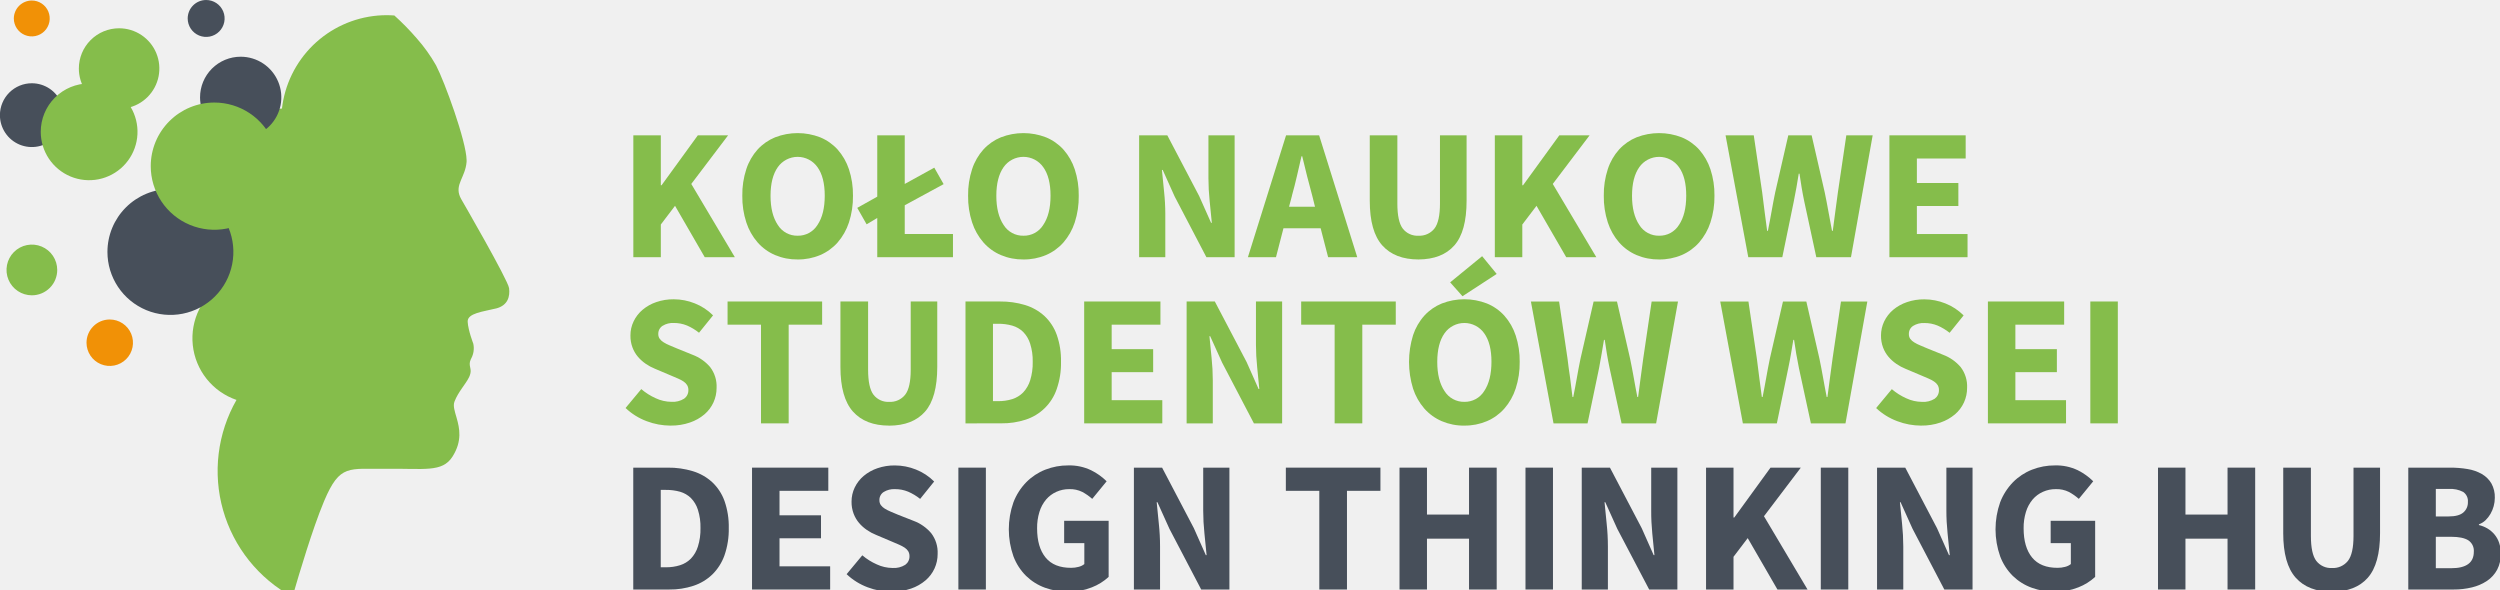
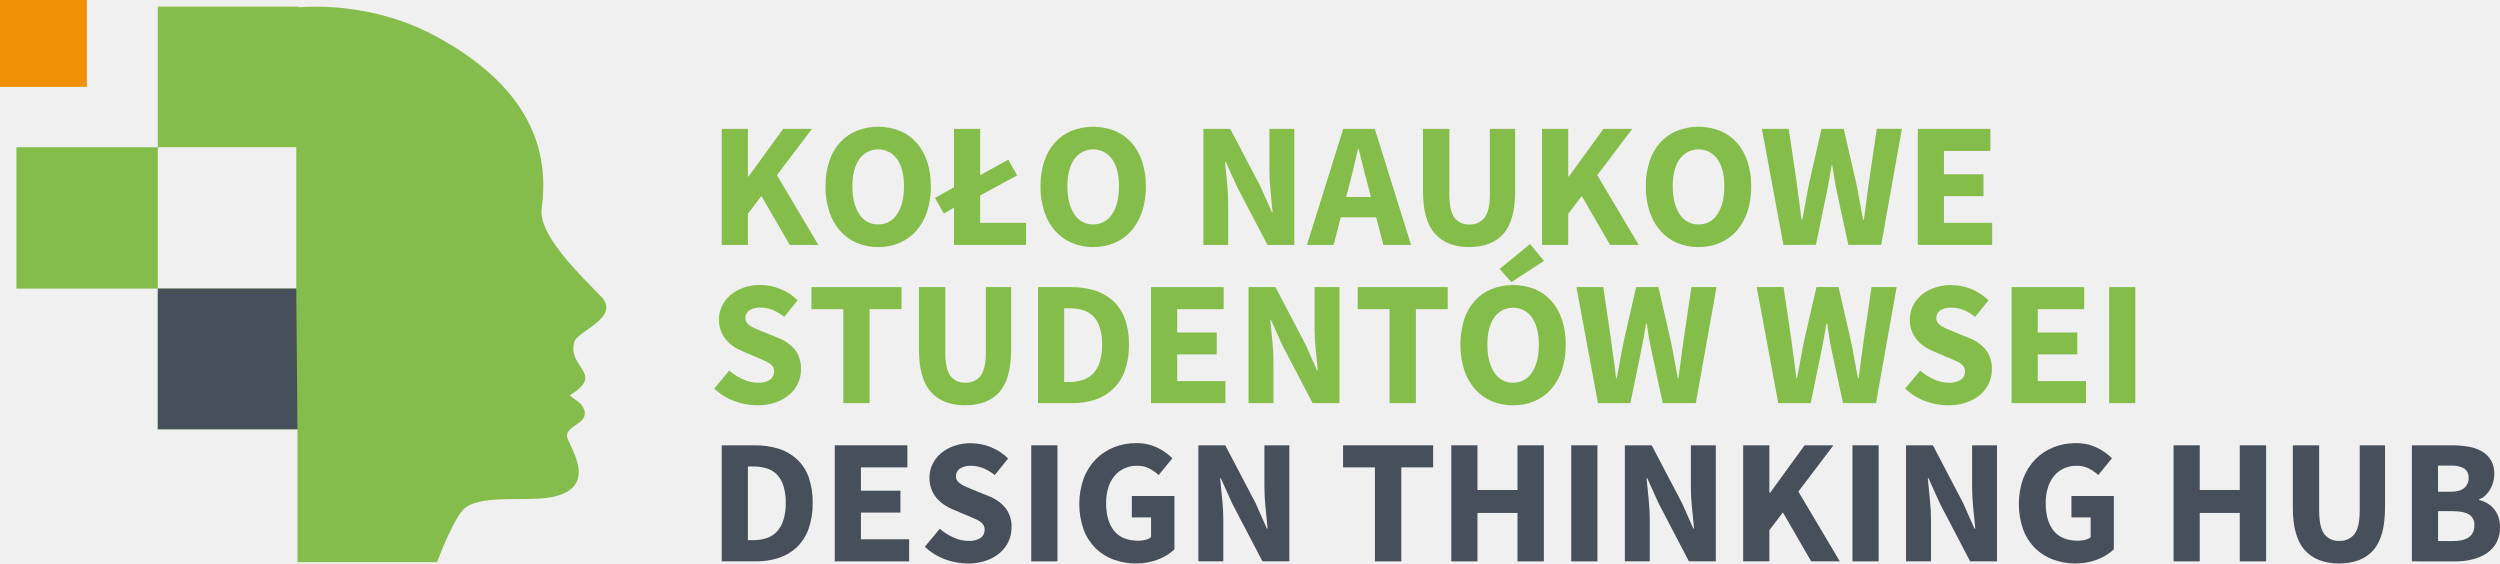
- <svg xmlns="http://www.w3.org/2000/svg" width="975" height="230" viewBox="0 0 975 230" fill="none">
-   <g clip-path="url(#clip0_82_83)">
-     <path d="M311.08 101.19C308.067 101.229 305.078 100.647 302.3 99.48C299.688 98.37 297.357 96.689 295.48 94.56C293.501 92.282 292.002 89.63 291.07 86.76C289.974 83.394 289.444 79.87 289.5 76.33C289.442 72.804 289.973 69.292 291.07 65.94C291.993 63.112 293.495 60.506 295.48 58.29C297.376 56.227 299.705 54.608 302.3 53.55C307.949 51.363 314.211 51.363 319.86 53.55C322.461 54.615 324.791 56.248 326.68 58.33C328.656 60.568 330.157 63.184 331.09 66.02C332.179 69.346 332.71 72.83 332.66 76.33C332.711 79.869 332.18 83.393 331.09 86.76C330.15 89.626 328.651 92.277 326.68 94.56C324.8 96.686 322.47 98.367 319.86 99.48C317.081 100.645 314.093 101.227 311.08 101.19ZM311.08 91.93C312.621 91.963 314.144 91.594 315.5 90.859C316.855 90.124 317.996 89.049 318.81 87.74C320.703 84.947 321.65 81.143 321.65 76.33C321.65 71.517 320.703 67.8 318.81 65.18C317.936 63.942 316.778 62.932 315.433 62.235C314.088 61.537 312.595 61.173 311.08 61.173C309.565 61.173 308.072 61.537 306.727 62.235C305.381 62.932 304.223 63.942 303.35 65.18C301.463 67.847 300.517 71.563 300.51 76.33C300.503 81.097 301.45 84.9 303.35 87.74C304.163 89.05 305.304 90.126 306.659 90.86C308.015 91.595 309.538 91.964 311.08 91.93Z" fill="#85BD4B" />
-     <path d="M337.98 87.48L334.33 81.07L342.13 76.69V52.78H352.85V71.74L364.37 65.39L368.01 71.81L352.85 80.05V91.27H371.66V100.31H342.13V85L337.98 87.48Z" fill="#85BD4B" />
-     <path d="M399.14 101.19C396.124 101.229 393.132 100.647 390.35 99.48C387.741 98.369 385.414 96.688 383.54 94.56C381.561 92.282 380.062 89.63 379.13 86.76C378.035 83.394 377.504 79.87 377.56 76.33C377.502 72.804 378.033 69.292 379.13 65.94C380.053 63.112 381.555 60.506 383.54 58.29C385.433 56.228 387.758 54.609 390.35 53.55C396.003 51.364 402.267 51.364 407.92 53.55C410.521 54.615 412.851 56.248 414.74 58.33C416.716 60.568 418.217 63.184 419.15 66.02C420.236 69.347 420.763 72.831 420.71 76.33C420.764 79.869 420.237 83.392 419.15 86.76C418.21 89.626 416.711 92.277 414.74 94.56C412.86 96.686 410.531 98.367 407.92 99.48C405.141 100.645 402.153 101.227 399.14 101.19ZM399.14 91.93C400.68 91.964 402.202 91.595 403.556 90.861C404.91 90.126 406.049 89.05 406.86 87.74C408.76 84.947 409.71 81.143 409.71 76.33C409.71 71.517 408.76 67.8 406.86 65.18C405.988 63.942 404.83 62.932 403.486 62.234C402.142 61.537 400.649 61.173 399.135 61.173C397.62 61.173 396.128 61.537 394.784 62.234C393.439 62.932 392.282 63.942 391.41 65.18C389.523 67.847 388.577 71.563 388.57 76.33C388.563 81.097 389.51 84.9 391.41 87.74C392.223 89.05 393.364 90.126 394.719 90.86C396.075 91.595 397.598 91.964 399.14 91.93Z" fill="#85BD4B" />
-     <path d="M444.26 100.32V52.79H455.26L467.65 76.41L472.32 86.9H472.61L471.77 78.45C471.458 75.493 471.298 72.523 471.29 69.55V52.79H481.5V100.32H470.5L458.11 76.62L453.45 66.27H453.15C453.4 68.9 453.67 71.72 453.99 74.73C454.304 77.636 454.464 80.557 454.47 83.48V100.32H444.26Z" fill="#85BD4B" />
-     <path d="M486.68 100.32L501.56 52.79H514.46L529.33 100.32H517.97L515.05 89.02H500.55L497.63 100.32H486.68ZM503.89 76.26L502.72 80.63H512.85L511.76 76.26C511.093 73.88 510.427 71.353 509.76 68.68C509.093 66.007 508.463 63.43 507.87 60.95H507.58C506.99 63.48 506.4 66.07 505.79 68.71C505.18 71.35 504.54 73.88 503.86 76.26" fill="#85BD4B" />
-     <path d="M553.24 101.19C547.073 101.19 542.36 99.367 539.1 95.72C535.84 92.073 534.21 86.267 534.21 78.3V52.79H544.97V79.39C544.97 84.057 545.677 87.313 547.09 89.16C547.809 90.083 548.742 90.818 549.808 91.3C550.874 91.783 552.042 91.999 553.21 91.93C554.389 91.993 555.566 91.775 556.644 91.294C557.723 90.812 558.67 90.081 559.41 89.16C560.857 87.32 561.583 84.063 561.59 79.39V52.79H571.97V78.3C571.97 86.3 570.377 92.107 567.19 95.72C564.003 99.333 559.337 101.157 553.19 101.19" fill="#85BD4B" />
-     <path d="M582.98 100.31V52.78H593.7V72.25H593.99L608.13 52.78H619.94L605.58 71.74L622.57 100.31H610.83L599.24 80.27L593.7 87.56V100.31H582.98Z" fill="#85BD4B" />
-     <path d="M647.06 101.19C644.044 101.229 641.052 100.647 638.27 99.48C635.661 98.369 633.334 96.688 631.46 94.56C629.481 92.282 627.982 89.63 627.05 86.76C625.954 83.394 625.424 79.87 625.48 76.33C625.422 72.804 625.953 69.292 627.05 65.94C627.973 63.112 629.475 60.506 631.46 58.29C633.353 56.228 635.678 54.609 638.27 53.55C643.922 51.364 650.187 51.364 655.84 53.55C658.441 54.615 660.771 56.248 662.66 58.33C664.636 60.568 666.137 63.184 667.07 66.02C668.159 69.346 668.69 72.83 668.64 76.33C668.691 79.869 668.16 83.393 667.07 86.76C666.13 89.626 664.631 92.277 662.66 94.56C660.78 96.686 658.45 98.367 655.84 99.48C653.061 100.645 650.073 101.227 647.06 101.19ZM647.06 91.93C648.601 91.963 650.124 91.594 651.48 90.859C652.835 90.124 653.976 89.049 654.79 87.74C656.677 84.947 657.623 81.143 657.63 76.33C657.636 71.517 656.69 67.8 654.79 65.18C653.916 63.942 652.758 62.932 651.413 62.235C650.068 61.537 648.575 61.173 647.06 61.173C645.545 61.173 644.052 61.537 642.706 62.235C641.361 62.932 640.203 63.942 639.33 65.18C637.443 67.847 636.497 71.563 636.49 76.33C636.483 81.097 637.43 84.9 639.33 87.74C640.143 89.05 641.284 90.126 642.639 90.86C643.995 91.595 645.518 91.964 647.06 91.93Z" fill="#85BD4B" />
-     <path d="M681.83 100.32L672.97 52.79H683.97L687.25 75.02C687.537 77.5 687.85 79.99 688.19 82.49C688.53 85 688.85 87.49 689.19 90.04H689.48C689.97 87.51 690.48 85.04 690.91 82.49C691.34 79.94 691.84 77.49 692.33 75.02L697.43 52.79H706.54L711.64 75.02C712.13 77.45 712.64 79.92 713.07 82.42C713.5 84.92 714 87.42 714.49 90.04H714.78C715.12 87.46 715.453 84.933 715.78 82.46C716.107 79.987 716.44 77.507 716.78 75.02L720.06 52.79H730.34L721.88 100.32H708.36L703.7 78.74C703.307 76.887 702.953 75.027 702.64 73.16C702.32 71.29 702.05 69.48 701.8 67.73H701.51C701.223 69.483 700.92 71.293 700.6 73.16C700.28 75.027 699.927 76.887 699.54 78.74L695.1 100.32H681.83Z" fill="#85BD4B" />
-     <path d="M736.87 100.31V52.78H766.61V61.82H747.58V71.37H763.76V80.34H747.58V91.27H767.34V100.31H736.87Z" fill="#85BD4B" />
-     <path d="M261.51 165.99C258.335 165.98 255.188 165.397 252.22 164.27C249.151 163.127 246.344 161.376 243.97 159.12L250.1 151.75C251.798 153.21 253.702 154.413 255.75 155.32C257.654 156.213 259.727 156.687 261.83 156.71C263.586 156.84 265.338 156.406 266.83 155.47C267.355 155.087 267.779 154.581 268.064 153.998C268.35 153.414 268.489 152.77 268.47 152.12C268.486 151.455 268.32 150.798 267.99 150.22C267.64 149.651 267.169 149.166 266.61 148.8C265.917 148.345 265.184 147.953 264.42 147.63L261.61 146.43L255.42 143.81C254.174 143.308 252.987 142.671 251.88 141.91C250.746 141.136 249.718 140.218 248.82 139.18C247.897 138.097 247.169 136.862 246.67 135.53C246.112 134.027 245.841 132.433 245.87 130.83C245.859 128.926 246.284 127.045 247.11 125.33C247.941 123.591 249.134 122.05 250.61 120.81C252.192 119.487 254.006 118.47 255.96 117.81C258.155 117.061 260.461 116.692 262.78 116.72C265.59 116.726 268.373 117.269 270.98 118.32C273.647 119.37 276.067 120.96 278.09 122.99L272.62 129.77C271.197 128.632 269.631 127.687 267.96 126.96C266.317 126.285 264.556 125.945 262.78 125.96C261.229 125.876 259.69 126.271 258.37 127.09C257.847 127.433 257.422 127.905 257.135 128.46C256.848 129.015 256.708 129.635 256.73 130.26C256.708 130.923 256.901 131.575 257.28 132.12C257.692 132.678 258.213 133.147 258.81 133.5C259.539 133.954 260.305 134.345 261.1 134.67C261.98 135.03 262.93 135.43 263.95 135.87L270.07 138.35C272.738 139.343 275.109 140.998 276.96 143.16C278.722 145.478 279.611 148.342 279.47 151.25C279.483 153.208 279.069 155.146 278.257 156.928C277.445 158.71 276.255 160.294 274.77 161.57C273.103 162.981 271.187 164.066 269.12 164.77C266.683 165.612 264.118 166.021 261.54 165.98" fill="#85BD4B" />
-     <path d="M296.79 165.11V126.62H283.75V117.58H320.63V126.62H307.58V165.11H296.79Z" fill="#85BD4B" />
-     <path d="M346.8 165.99C340.633 165.99 335.92 164.167 332.66 160.52C329.4 156.873 327.77 151.073 327.77 143.12V117.58H338.56V144.19C338.56 148.86 339.27 152.11 340.68 153.96C341.399 154.883 342.332 155.618 343.398 156.1C344.464 156.583 345.632 156.799 346.8 156.73C347.979 156.793 349.156 156.575 350.234 156.094C351.313 155.612 352.261 154.881 353 153.96C354.45 152.11 355.18 148.86 355.18 144.19V117.58H365.53V143.12C365.53 151.12 363.94 156.927 360.76 160.54C357.58 164.153 352.913 165.977 346.76 166.01" fill="#85BD4B" />
-     <path d="M376.54 165.12V117.58H389.97C393.305 117.538 396.627 118.007 399.82 118.97C402.604 119.818 405.166 121.273 407.32 123.23C409.482 125.257 411.131 127.77 412.13 130.56C413.313 133.952 413.876 137.529 413.79 141.12C413.866 144.738 413.297 148.341 412.11 151.76C411.161 154.542 409.577 157.065 407.484 159.129C405.391 161.193 402.845 162.741 400.05 163.65C396.982 164.654 393.768 165.144 390.54 165.1L376.54 165.12ZM387.26 156.45H389.26C391.137 156.473 393.006 156.203 394.8 155.65C396.399 155.143 397.851 154.254 399.03 153.06C400.279 151.717 401.212 150.111 401.76 148.36C402.479 146.023 402.817 143.585 402.76 141.14C402.816 138.731 402.479 136.33 401.76 134.03C401.22 132.308 400.285 130.737 399.03 129.44C397.843 128.29 396.39 127.451 394.8 127C392.998 126.491 391.132 126.246 389.26 126.27H387.26V156.45Z" fill="#85BD4B" />
-     <path d="M422.83 165.11V117.58H452.57V126.62H433.55V136.17H449.73V145.14H433.55V156.07H453.3V165.11H422.83Z" fill="#85BD4B" />
-     <path d="M462.78 165.12V117.58H473.78L486.18 141.2L490.84 151.7H491.13C490.89 149.17 490.61 146.36 490.3 143.24C489.988 140.287 489.828 137.32 489.82 134.35V117.58H500.03V165.12H489.03L476.63 141.42L471.97 131.12H471.68C471.92 133.74 472.2 136.56 472.52 139.58C472.826 142.483 472.983 145.401 472.99 148.32V165.12H462.78Z" fill="#85BD4B" />
-     <path d="M520.51 165.11V126.62H507.46V117.58H544.35V126.62H531.3V165.11H520.51Z" fill="#85BD4B" />
-     <path d="M571.1 165.99C568.086 166.031 565.096 165.445 562.32 164.27C559.709 163.157 557.38 161.476 555.5 159.35C553.521 157.073 552.021 154.42 551.09 151.55C548.996 144.771 548.996 137.519 551.09 130.74C552.015 127.912 553.516 125.307 555.5 123.09C557.393 121.023 559.723 119.404 562.32 118.35C567.969 116.163 574.231 116.163 579.88 118.35C582.482 119.409 584.813 121.039 586.7 123.12C588.681 125.354 590.182 127.971 591.11 130.81C592.202 134.136 592.733 137.62 592.68 141.12C592.736 144.656 592.206 148.177 591.11 151.54C590.183 154.412 588.683 157.065 586.7 159.34C584.823 161.469 582.492 163.15 579.88 164.26C577.104 165.435 574.114 166.021 571.1 165.98V165.99ZM571.1 156.72C572.641 156.752 574.164 156.382 575.519 155.647C576.874 154.913 578.015 153.839 578.83 152.53C580.717 149.73 581.663 145.927 581.67 141.12C581.677 136.313 580.73 132.597 578.83 129.97C577.957 128.732 576.798 127.722 575.453 127.024C574.108 126.327 572.615 125.963 571.1 125.963C569.585 125.963 568.092 126.327 566.747 127.024C565.401 127.722 564.243 128.732 563.37 129.97C561.483 132.637 560.537 136.353 560.53 141.12C560.523 145.887 561.47 149.69 563.37 152.53C564.185 153.839 565.326 154.913 566.681 155.647C568.036 156.382 569.559 156.752 571.1 156.72ZM570.37 115.53L565.56 110.12L578.03 99.91L583.71 106.84L570.37 115.53Z" fill="#85BD4B" />
-     <path d="M605.87 165.12L597.05 117.59H608.05L611.33 139.83C611.617 142.31 611.95 144.8 612.33 147.3C612.67 149.8 612.98 152.3 613.27 154.84H613.57C614.05 152.32 614.57 149.84 614.99 147.3C615.41 144.76 615.92 142.3 616.41 139.83L621.51 117.59H630.62L635.73 139.83C636.21 142.26 636.73 144.72 637.15 147.23C637.57 149.74 638.08 152.23 638.57 154.84H638.86C639.2 152.267 639.533 149.74 639.86 147.26C640.17 144.78 640.5 142.31 640.86 139.83L644.14 117.59H654.42L645.89 165.12H632.41L627.74 143.55C627.347 141.697 626.993 139.837 626.68 137.97C626.367 136.103 626.09 134.293 625.85 132.54H625.55C625.257 134.293 624.953 136.103 624.64 137.97C624.33 139.84 623.97 141.7 623.64 143.55L619.14 165.12H605.87Z" fill="#85BD4B" />
-     <path d="M679.72 165.12L670.89 117.59H681.89L685.17 139.83C685.457 142.31 685.773 144.8 686.12 147.3C686.46 149.8 686.78 152.3 687.12 154.84H687.41C687.89 152.32 688.41 149.84 688.83 147.3C689.25 144.76 689.77 142.3 690.25 139.83L695.36 117.59H704.47L709.57 139.83C710.05 142.26 710.57 144.72 710.99 147.23C711.41 149.74 711.93 152.23 712.41 154.84H712.7C713.04 152.267 713.373 149.74 713.7 147.26C714.01 144.78 714.34 142.31 714.7 139.83L717.98 117.59H728.26L719.74 165.12H706.25L701.58 143.55C701.193 141.697 700.843 139.837 700.53 137.97C700.217 136.103 699.937 134.293 699.69 132.54H699.4C699.11 134.29 698.8 136.1 698.49 137.97C698.18 139.84 697.82 141.7 697.43 143.55L692.97 165.12H679.72Z" fill="#85BD4B" />
-     <path d="M749.26 165.99C746.082 165.979 742.932 165.397 739.96 164.27C736.886 163.135 734.073 161.39 731.69 159.14L737.81 151.77C739.51 153.228 741.413 154.431 743.46 155.34C745.368 156.232 747.444 156.706 749.55 156.73C751.306 156.863 753.059 156.428 754.55 155.49C755.075 155.107 755.499 154.602 755.784 154.018C756.07 153.434 756.209 152.79 756.19 152.14C756.205 151.476 756.043 150.82 755.72 150.24C755.366 149.67 754.892 149.186 754.33 148.82C753.641 148.363 752.911 147.971 752.15 147.65L749.34 146.45L743.14 143.83C741.898 143.326 740.715 142.688 739.61 141.93C738.476 141.156 737.448 140.238 736.55 139.2C735.627 138.117 734.899 136.882 734.4 135.55C733.839 134.048 733.564 132.453 733.59 130.85C733.584 128.947 734.008 127.067 734.83 125.35C735.668 123.615 736.86 122.075 738.33 120.83C739.917 119.509 741.734 118.492 743.69 117.83C745.885 117.081 748.191 116.712 750.51 116.74C753.32 116.746 756.103 117.289 758.71 118.34C761.374 119.39 763.791 120.98 765.81 123.01L760.35 129.79C758.924 128.651 757.354 127.707 755.68 126.98C754.041 126.305 752.283 125.965 750.51 125.98C748.959 125.897 747.42 126.291 746.1 127.11C745.575 127.451 745.148 127.922 744.861 128.478C744.573 129.034 744.435 129.655 744.46 130.28C744.435 130.931 744.613 131.574 744.97 132.12C745.387 132.673 745.907 133.142 746.5 133.5C747.234 133.952 748.003 134.343 748.8 134.67L751.64 135.87L757.77 138.35C760.436 139.345 762.807 141 764.66 143.16C766.422 145.478 767.311 148.342 767.17 151.25C767.183 153.208 766.769 155.146 765.957 156.928C765.145 158.71 763.955 160.294 762.47 161.57C760.802 162.979 758.886 164.064 756.82 164.77C754.383 165.611 751.818 166.021 749.24 165.98" fill="#85BD4B" />
-     <path d="M775.28 165.11V117.58H805.02V126.62H786V136.17H802.18V145.14H786V156.07H805.75V165.11H775.28Z" fill="#85BD4B" />
-     <path d="M825.95 117.58H815.23V165.11H825.95V117.58Z" fill="#85BD4B" />
-     <path d="M246.97 229.91V182.38H260.39C263.722 182.334 267.041 182.803 270.23 183.77C273.017 184.618 275.582 186.073 277.74 188.03C279.901 190.058 281.549 192.57 282.55 195.36C283.733 198.755 284.299 202.335 284.22 205.93C284.294 209.547 283.728 213.149 282.55 216.57C281.554 219.386 279.933 221.94 277.81 224.04C275.726 226.038 273.221 227.545 270.48 228.45C267.413 229.463 264.199 229.956 260.97 229.91H246.97ZM257.69 221.24H259.69C261.568 221.265 263.438 220.991 265.23 220.43C266.83 219.93 268.283 219.044 269.46 217.85C270.719 216.51 271.653 214.898 272.19 213.14C272.91 210.806 273.248 208.372 273.19 205.93C273.247 203.521 272.909 201.12 272.19 198.82C271.657 197.095 270.721 195.522 269.46 194.23C268.273 193.078 266.82 192.237 265.23 191.78C263.427 191.28 261.561 191.037 259.69 191.06H257.69V221.24Z" fill="#474F5A" />
-     <path d="M293.29 229.91V182.38H323.04V191.42H304.01V200.97H320.19V209.93H304.01V220.87H323.76V229.91H293.29Z" fill="#474F5A" />
-     <path d="M347.75 230.79C344.572 230.774 341.423 230.192 338.45 229.07C335.373 227.935 332.56 226.186 330.18 223.93L336.3 216.57C338.006 218.025 339.916 219.221 341.97 220.12C343.877 221.013 345.954 221.487 348.06 221.51C349.816 221.638 351.567 221.204 353.06 220.27C353.585 219.887 354.009 219.382 354.294 218.798C354.58 218.214 354.719 217.57 354.7 216.92C354.716 216.256 354.553 215.6 354.23 215.02C353.876 214.45 353.402 213.966 352.84 213.6C352.149 213.147 351.419 212.756 350.66 212.43L347.85 211.23L341.65 208.6C340.407 208.103 339.223 207.469 338.12 206.71C336.981 205.939 335.949 205.021 335.05 203.98C334.134 202.894 333.41 201.66 332.91 200.33C332.349 198.828 332.074 197.234 332.1 195.63C332.094 193.727 332.518 191.847 333.34 190.13C334.172 188.392 335.365 186.851 336.84 185.61C338.426 184.287 340.243 183.27 342.2 182.61C344.391 181.861 346.694 181.492 349.01 181.52C351.823 181.526 354.61 182.069 357.22 183.12C359.882 184.172 362.299 185.762 364.32 187.79L358.86 194.57C357.434 193.431 355.864 192.487 354.19 191.76C352.549 191.08 350.786 190.74 349.01 190.76C347.458 190.682 345.92 191.08 344.6 191.9C344.072 192.249 343.644 192.729 343.358 193.294C343.072 193.858 342.938 194.488 342.97 195.12C342.956 195.782 343.148 196.432 343.52 196.98C343.937 197.533 344.457 198.002 345.05 198.36C345.785 198.81 346.554 199.201 347.35 199.53L350.19 200.73L356.27 203.12C358.941 204.106 361.313 205.763 363.16 207.93C364.929 210.244 365.822 213.11 365.68 216.02C365.694 217.977 365.28 219.913 364.469 221.694C363.657 223.475 362.466 225.057 360.98 226.33C359.315 227.746 357.398 228.835 355.33 229.54C352.891 230.375 350.327 230.785 347.75 230.75" fill="#474F5A" />
-     <path d="M384.49 182.38H373.77V229.91H384.49V182.38Z" fill="#474F5A" />
-     <path d="M416.71 230.79C413.591 230.811 410.493 230.279 407.56 229.22C404.792 228.221 402.269 226.642 400.16 224.59C397.993 222.432 396.315 219.833 395.24 216.97C392.833 210.153 392.833 202.717 395.24 195.9C396.357 192.977 398.058 190.313 400.24 188.07C402.337 185.94 404.858 184.274 407.64 183.18C410.506 182.055 413.561 181.488 416.64 181.51C419.714 181.427 422.764 182.075 425.54 183.4C427.775 184.498 429.818 185.95 431.59 187.7L425.97 194.56C424.792 193.514 423.497 192.607 422.11 191.86C420.527 191.078 418.775 190.7 417.01 190.76C415.273 190.744 413.553 191.106 411.97 191.82C410.432 192.514 409.066 193.538 407.97 194.82C406.794 196.234 405.913 197.87 405.38 199.63C404.745 201.706 404.438 203.869 404.47 206.04C404.47 210.953 405.577 214.757 407.79 217.45C410.003 220.143 413.337 221.477 417.79 221.45C418.749 221.453 419.704 221.329 420.63 221.08C421.455 220.89 422.227 220.517 422.89 219.99V211.82H415.02V203.12H432.37V224.99C430.461 226.752 428.235 228.137 425.81 229.07C422.913 230.223 419.817 230.794 416.7 230.75" fill="#474F5A" />
-     <path d="M442.22 229.91V182.38H453.22L465.61 206L470.27 216.5H470.57C470.323 213.967 470.043 211.147 469.73 208.04C469.418 205.087 469.258 202.119 469.25 199.15V182.38H479.47V229.91H468.47L456.07 206.22L451.4 195.87H451.11C451.36 198.49 451.63 201.31 451.95 204.32C452.261 207.226 452.418 210.147 452.42 213.07V229.91H442.22Z" fill="#474F5A" />
-     <path d="M514.53 229.91V191.42H501.48V182.38H538.37V191.42H525.32V229.91H514.53Z" fill="#474F5A" />
-     <path d="M545.81 229.91V182.38H556.52V200.68H572.92V182.38H583.71V229.91H572.92V210.08H556.52V229.91H545.81Z" fill="#474F5A" />
-     <path d="M605.66 182.38H594.94V229.91H605.66V182.38Z" fill="#474F5A" />
-     <path d="M616.88 229.91V182.38H627.88L640.27 206L644.93 216.5H645.23C644.983 213.967 644.703 211.147 644.39 208.04C644.097 205.076 643.957 202.098 643.97 199.12V182.38H654.18V229.91H643.18L630.73 206.22L626.06 195.87H625.77C626.02 198.49 626.29 201.31 626.61 204.32C626.921 207.226 627.078 210.147 627.08 213.07V229.91H616.88Z" fill="#474F5A" />
-     <path d="M665.36 229.91V182.38H676.07V201.84H676.36L690.5 182.38H702.32L687.95 201.33L704.94 229.91H693.2L681.61 209.86L676.07 217.15V229.91H665.36Z" fill="#474F5A" />
-     <path d="M720.83 182.38H710.11V229.91H720.83V182.38Z" fill="#474F5A" />
-     <path d="M732.05 229.91V182.38H743.05L755.44 206L760.11 216.5H760.4C760.16 213.967 759.88 211.147 759.56 208.04C759.24 204.933 759.083 201.97 759.09 199.15V182.38H769.29V229.91H758.29L745.89 206.22L741.23 195.87H740.97C741.21 198.49 741.49 201.307 741.81 204.32C742.116 207.227 742.273 210.147 742.28 213.07V229.91H732.05Z" fill="#474F5A" />
-     <path d="M801.52 230.79C798.404 230.81 795.31 230.279 792.38 229.22C789.612 228.221 787.089 226.642 784.98 224.59C782.813 222.432 781.135 219.833 780.06 216.97C777.654 210.153 777.654 202.717 780.06 195.9C781.177 192.977 782.878 190.313 785.06 188.07C787.157 185.94 789.678 184.274 792.46 183.18C795.326 182.055 798.381 181.488 801.46 181.51C804.534 181.427 807.584 182.075 810.36 183.4C812.577 184.503 814.603 185.955 816.36 187.7L810.74 194.56C809.562 193.514 808.267 192.607 806.88 191.86C805.297 191.078 803.545 190.7 801.78 190.76C800.033 190.74 798.303 191.102 796.71 191.82C795.171 192.511 793.804 193.536 792.71 194.82C791.534 196.234 790.653 197.87 790.12 199.63C789.485 201.706 789.178 203.869 789.21 206.04C789.21 210.953 790.317 214.757 792.53 217.45C794.743 220.143 798.077 221.477 802.53 221.45C803.489 221.453 804.444 221.329 805.37 221.08C806.195 220.89 806.967 220.517 807.63 219.99V211.82H799.76V203.12H817.11V224.99C815.199 226.75 812.974 228.134 810.55 229.07C807.65 230.223 804.551 230.794 801.43 230.75" fill="#474F5A" />
-     <path d="M841.62 229.91V182.38H852.33V200.68H868.74V182.38H879.52V229.91H868.74V210.08H852.33V229.91H841.62Z" fill="#474F5A" />
-     <path d="M909.48 230.79C903.313 230.79 898.6 228.967 895.34 225.32C892.08 221.673 890.453 215.867 890.46 207.9V182.38H901.25V208.99C901.25 213.657 901.953 216.913 903.36 218.76C904.081 219.681 905.014 220.414 906.08 220.896C907.145 221.379 908.312 221.596 909.48 221.53C910.659 221.592 911.836 221.373 912.913 220.891C913.991 220.41 914.939 219.679 915.68 218.76C917.14 216.913 917.87 213.657 917.87 208.99V182.38H928.22V207.9C928.22 215.9 926.627 221.707 923.44 225.32C920.253 228.933 915.587 230.757 909.44 230.79" fill="#474F5A" />
-     <path d="M939.23 229.91V182.38H955.48C957.788 182.364 960.094 182.548 962.37 182.93C964.318 183.236 966.194 183.889 967.91 184.86C969.443 185.736 970.725 186.994 971.63 188.51C972.588 190.246 973.054 192.209 972.98 194.19C972.976 195.275 972.828 196.354 972.54 197.4C972.256 198.449 971.84 199.457 971.3 200.4C970.771 201.31 970.122 202.144 969.37 202.88C968.63 203.592 967.747 204.137 966.78 204.48V204.77C967.959 205.047 969.089 205.502 970.13 206.12C971.153 206.729 972.066 207.507 972.83 208.42C973.634 209.377 974.251 210.476 974.65 211.66C975.111 213.032 975.334 214.473 975.31 215.92C975.369 218.096 974.881 220.252 973.89 222.19C972.952 223.929 971.607 225.415 969.97 226.52C968.179 227.71 966.192 228.573 964.1 229.07C961.74 229.645 959.319 229.927 956.89 229.91H939.23ZM949.97 201.41H954.97C957.6 201.41 959.5 200.9 960.69 199.88C961.278 199.378 961.745 198.749 962.055 198.041C962.365 197.332 962.511 196.563 962.48 195.79C962.549 195.033 962.418 194.271 962.098 193.581C961.778 192.89 961.282 192.297 960.66 191.86C958.929 190.962 956.985 190.557 955.04 190.69H949.97V201.41ZM949.97 221.6H955.97C961.85 221.6 964.79 219.463 964.79 215.19C964.864 214.315 964.701 213.436 964.317 212.645C963.934 211.855 963.344 211.183 962.61 210.7C961.15 209.8 958.937 209.35 955.97 209.35H949.97V221.6Z" fill="#474F5A" />
-     <path d="M73.2 7.2C73.2 8.624 73.622 10.016 74.413 11.2C75.204 12.384 76.329 13.307 77.645 13.852C78.96 14.397 80.408 14.54 81.805 14.262C83.201 13.984 84.484 13.298 85.491 12.291C86.498 11.284 87.184 10.001 87.462 8.605C87.739 7.208 87.597 5.76 87.052 4.445C86.507 3.129 85.584 2.005 84.4 1.213C83.216 0.422 81.824 0 80.4 0C78.49 0 76.659 0.759 75.309 2.109C73.959 3.459 73.2 5.29 73.2 7.2Z" fill="#474F5A" />
-     <path d="M193.31 120.33C188.55 121.53 182.2 122.11 182.39 125.49C182.58 128.87 184.58 134.02 184.58 134.02C185.011 135.973 184.731 138.015 183.79 139.78C183.715 139.913 183.648 140.049 183.59 140.19C182.41 142.83 184.32 143.69 183.19 146.52C183.11 146.72 183.02 146.93 182.92 147.13C181.57 149.91 178.72 152.76 177.24 156.64C176.61 158.28 177.35 160.41 178.09 162.99C179.22 166.99 180.35 171.99 176.46 178.1C172.46 184.37 165.33 182.64 150.65 182.83C135.97 183.02 132.59 180.83 126.44 195.33L126.26 195.78C121.98 206 116.8 223.3 114.06 232.78C107.526 229.228 101.767 224.407 97.121 218.6C92.474 212.793 89.033 206.117 87 198.963C84.967 191.81 84.382 184.322 85.28 176.939C86.178 169.557 88.541 162.428 92.23 155.97C87.647 154.401 83.607 151.555 80.587 147.767C77.567 143.979 75.693 139.407 75.184 134.589C74.675 129.771 75.554 124.908 77.717 120.573C79.879 116.238 83.235 112.611 87.39 110.12C81.57 105.129 77.368 98.517 75.321 91.128C73.275 83.739 73.475 75.907 75.898 68.633C78.321 61.358 82.856 54.97 88.924 50.284C94.992 45.597 102.319 42.825 109.97 42.32C110.09 41.2 110.26 40.11 110.48 39.03C112.34 29.691 117.382 21.287 124.745 15.249C132.109 9.212 141.338 5.915 150.86 5.92C151.86 5.92 152.86 5.97 153.8 6.04C156.899 8.829 159.818 11.812 162.54 14.97C165.413 18.215 167.94 21.751 170.08 25.52C173.46 32.01 181.86 55.12 181.97 62.41C181.986 62.646 181.986 62.883 181.97 63.12C181.47 69.19 177.32 71.91 179.42 76.75C179.56 77.04 179.71 77.36 179.88 77.67C179.88 77.67 198.15 109.22 198.54 112.39C198.93 115.56 198.15 119.14 193.38 120.33" fill="#85BD4B" />
-     <path d="M12.44 115.17C10.484 115.172 8.57 114.594 6.943 113.508C5.315 112.422 4.046 110.879 3.296 109.072C2.546 107.265 2.348 105.276 2.729 103.357C3.109 101.437 4.05 99.674 5.433 98.29C6.816 96.906 8.578 95.963 10.497 95.581C12.416 95.198 14.405 95.394 16.212 96.142C18.02 96.89 19.565 98.158 20.653 99.784C21.74 101.411 22.32 103.323 22.32 105.28C22.32 107.901 21.279 110.415 19.427 112.27C17.574 114.124 15.061 115.167 12.44 115.17Z" fill="#85BD4B" />
-     <path d="M33.74 133.66C33.74 135.452 34.271 137.204 35.267 138.694C36.262 140.183 37.677 141.345 39.333 142.03C40.988 142.716 42.81 142.896 44.568 142.546C46.325 142.196 47.939 141.334 49.206 140.066C50.473 138.799 51.336 137.185 51.686 135.428C52.035 133.67 51.856 131.848 51.17 130.193C50.485 128.537 49.323 127.123 47.834 126.127C46.343 125.131 44.592 124.6 42.8 124.6C40.397 124.6 38.093 125.555 36.394 127.254C34.694 128.953 33.74 131.257 33.74 133.66Z" fill="#F19106" />
-     <path d="M30.75 26.73C30.75 29.835 31.671 32.871 33.396 35.453C35.121 38.034 37.573 40.047 40.442 41.235C43.311 42.423 46.467 42.734 49.513 42.128C52.558 41.523 55.356 40.027 57.552 37.832C59.747 35.636 61.242 32.838 61.848 29.793C62.454 26.747 62.143 23.591 60.955 20.722C59.767 17.853 57.754 15.401 55.172 13.676C52.591 11.951 49.555 11.03 46.45 11.03C42.286 11.03 38.293 12.684 35.348 15.629C32.404 18.573 30.75 22.566 30.75 26.73Z" fill="#85BD4B" />
-     <path d="M5.39 7.2C5.39 8.584 5.8 9.938 6.57 11.089C7.339 12.24 8.432 13.137 9.711 13.667C10.99 14.197 12.398 14.335 13.755 14.065C15.113 13.795 16.361 13.129 17.34 12.15C18.319 11.171 18.985 9.923 19.255 8.566C19.526 7.208 19.387 5.8 18.857 4.521C18.327 3.242 17.43 2.149 16.279 1.38C15.128 0.61 13.774 0.2 12.39 0.2C10.537 0.213 8.765 0.955 7.455 2.265C6.145 3.575 5.403 5.347 5.39 7.2Z" fill="#F19106" />
-     <path d="M-0.03 44.91C-0.03 47.369 0.699 49.773 2.064 51.818C3.43 53.863 5.371 55.458 7.642 56.4C9.914 57.343 12.414 57.591 14.826 57.113C17.238 56.636 19.455 55.454 21.196 53.717C22.937 51.98 24.124 49.766 24.607 47.355C25.091 44.944 24.849 42.444 23.912 40.17C22.975 37.897 21.385 35.952 19.343 34.581C17.301 33.211 14.899 32.476 12.44 32.47C10.804 32.466 9.183 32.785 7.67 33.408C6.157 34.032 4.782 34.947 3.624 36.103C2.466 37.258 1.547 38.631 0.92 40.142C0.293 41.654 -0.03 43.274 -0.03 44.91Z" fill="#474F5A" />
-     <path d="M15.89 51.41C15.89 55.142 16.997 58.791 19.07 61.894C21.143 64.997 24.091 67.415 27.539 68.844C30.987 70.272 34.781 70.646 38.441 69.918C42.102 69.189 45.464 67.392 48.103 64.753C50.742 62.114 52.539 58.752 53.267 55.091C53.995 51.431 53.622 47.637 52.194 44.189C50.765 40.741 48.347 37.794 45.243 35.72C42.14 33.647 38.492 32.54 34.76 32.54C29.755 32.54 24.956 34.528 21.417 38.067C17.878 41.606 15.89 46.405 15.89 51.41Z" fill="#85BD4B" />
-     <path d="M78.02 37.99C78.024 41.124 78.957 44.187 80.702 46.791C82.446 49.396 84.924 51.424 87.821 52.62C90.718 53.817 93.905 54.127 96.978 53.512C100.052 52.898 102.874 51.386 105.088 49.167C107.303 46.949 108.809 44.123 109.418 41.049C110.027 37.974 109.71 34.788 108.509 31.893C107.307 28.998 105.274 26.525 102.666 24.785C100.059 23.046 96.994 22.118 93.86 22.12C91.779 22.12 89.718 22.53 87.796 23.327C85.874 24.123 84.127 25.291 82.656 26.763C81.185 28.235 80.018 29.982 79.223 31.905C78.427 33.828 78.019 35.889 78.02 37.97" fill="#474F5A" />
-     <path d="M41.9 98.25C41.898 103.108 43.337 107.857 46.034 111.897C48.732 115.938 52.567 119.087 57.054 120.948C61.542 122.808 66.48 123.296 71.245 122.349C76.01 121.403 80.387 119.064 83.823 115.63C87.259 112.196 89.599 107.819 90.547 103.055C91.496 98.291 91.01 93.352 89.151 88.864C87.293 84.375 84.145 80.539 80.106 77.84C76.067 75.141 71.318 73.7 66.46 73.7C59.948 73.7 53.703 76.286 49.097 80.89C44.491 85.494 41.903 91.738 41.9 98.25Z" fill="#474F5A" />
-     <path d="M58.79 64.79C58.788 69.697 60.242 74.495 62.966 78.576C65.691 82.658 69.566 85.839 74.099 87.719C78.632 89.598 83.621 90.091 88.434 89.135C93.247 88.178 97.669 85.816 101.14 82.347C104.611 78.877 106.974 74.457 107.933 69.644C108.891 64.831 108.4 59.842 106.522 55.308C104.645 50.774 101.465 46.898 97.385 44.172C93.305 41.445 88.507 39.99 83.6 39.99C77.022 39.99 70.713 42.602 66.06 47.253C61.408 51.904 58.793 58.212 58.79 64.79Z" fill="#85BD4B" />
-     <path d="M247 100.31V52.78H257.72V72.25H258.01L272.15 52.78H283.96L269.6 71.74L286.59 100.31H274.85L263.26 80.27L257.72 87.56V100.31H247Z" fill="#85BD4B" />
+ <svg xmlns="http://www.w3.org/2000/svg" viewBox="0 0 1023.9 230.78">
+   <g id="Warstwa_2" data-name="Warstwa 2">
+     <g id="Warstwa_1-2" data-name="Warstwa 1">
+       <path d="M359.67,101.19a21.85,21.85,0,0,1-8.79-1.72,19,19,0,0,1-6.81-4.92,22.3,22.3,0,0,1-4.41-7.8,32,32,0,0,1-1.57-10.42,31.73,31.73,0,0,1,1.57-10.39,21.26,21.26,0,0,1,4.41-7.65,18.76,18.76,0,0,1,6.81-4.74,24.35,24.35,0,0,1,17.57,0,18.84,18.84,0,0,1,6.82,4.77A22.1,22.1,0,0,1,379.68,66a31.78,31.78,0,0,1,1.56,10.32,32.28,32.28,0,0,1-1.56,10.42,22.62,22.62,0,0,1-4.41,7.8,19.1,19.1,0,0,1-6.82,4.92,21.83,21.83,0,0,1-8.78,1.72m0-9.26a8.87,8.87,0,0,0,7.72-4.19q2.85-4.2,2.85-11.41t-2.85-11.15a9.45,9.45,0,0,0-15.45,0q-2.83,4-2.84,11.15t2.84,11.41a8.89,8.89,0,0,0,7.73,4.19" style="fill:#85bd4b" />
+       <polygon points="386.57 87.48 382.92 81.07 390.72 76.69 390.72 52.78 401.44 52.78 401.44 71.74 412.95 65.39 416.6 71.81 401.44 80.05 401.44 91.27 420.24 91.27 420.24 100.31 390.72 100.31 390.72 85 386.57 87.48" style="fill:#85bd4b" />
+       <path d="M447.73,101.19a21.85,21.85,0,0,1-8.79-1.72,19.1,19.1,0,0,1-6.82-4.92,22.44,22.44,0,0,1-4.4-7.8,32,32,0,0,1-1.57-10.42,31.73,31.73,0,0,1,1.57-10.39,21.39,21.39,0,0,1,4.4-7.65,18.88,18.88,0,0,1,6.82-4.74,24.35,24.35,0,0,1,17.57,0,18.84,18.84,0,0,1,6.82,4.77A22.1,22.1,0,0,1,467.74,66a31.78,31.78,0,0,1,1.56,10.32,32.28,32.28,0,0,1-1.56,10.42,22.62,22.62,0,0,1-4.41,7.8,19.1,19.1,0,0,1-6.82,4.92,21.83,21.83,0,0,1-8.78,1.72m0-9.26a8.87,8.87,0,0,0,7.72-4.19q2.85-4.2,2.85-11.41t-2.85-11.15a9.45,9.45,0,0,0-15.45,0q-2.85,4-2.84,11.15T440,87.74a8.88,8.88,0,0,0,7.73,4.19" style="fill:#85bd4b" />
+       <path d="M492.85,100.31V52.78h11l12.4,23.62,4.66,10.5h.29q-.36-3.8-.83-8.46a86.94,86.94,0,0,1-.48-8.89V52.78H530.1v47.53h-11L506.7,76.62,502,66.27h-.29q.36,3.93.84,8.46a82.72,82.72,0,0,1,.47,8.74v16.84Z" style="fill:#85bd4b" />
+       <path d="M535.27,100.31l14.87-47.53h12.91l14.87,47.53H566.55L563.63,89H549.12l-2.91,11.3Zm17.21-24-1.17,4.37h10.13l-1.09-4.37q-1-3.57-2-7.58c-.63-2.68-1.26-5.25-1.89-7.73h-.3l-1.78,7.76q-.92,4-1.93,7.55" style="fill:#85bd4b" />
+       <path d="M601.83,101.19q-9.26,0-14.14-5.47T582.8,78.3V52.78h10.79V79.39c0,4.67.7,7.92,2.11,9.77a7.23,7.23,0,0,0,6.13,2.77A7.41,7.41,0,0,0,608,89.16c1.46-1.85,2.19-5.1,2.19-9.77V52.78h10.35V78.3q0,12-4.77,17.42t-14,5.47" style="fill:#85bd4b" />
+       <polygon points="631.57 100.31 631.57 52.78 642.28 52.78 642.28 72.25 642.58 72.25 656.72 52.78 668.53 52.78 654.17 71.74 671.15 100.31 659.41 100.31 647.83 80.27 642.28 87.56 642.28 100.31 631.57 100.31" style="fill:#85bd4b" />
+       <path d="M695.65,101.19a21.85,21.85,0,0,1-8.79-1.72,19,19,0,0,1-6.81-4.92,22.3,22.3,0,0,1-4.41-7.8,32,32,0,0,1-1.57-10.42,31.73,31.73,0,0,1,1.57-10.39,21.26,21.26,0,0,1,4.41-7.65,18.76,18.76,0,0,1,6.81-4.74,24.35,24.35,0,0,1,17.57,0,18.84,18.84,0,0,1,6.82,4.77A22.1,22.1,0,0,1,715.66,66a31.78,31.78,0,0,1,1.56,10.32,32.28,32.28,0,0,1-1.56,10.42,22.62,22.62,0,0,1-4.41,7.8,19.1,19.1,0,0,1-6.82,4.92,21.83,21.83,0,0,1-8.78,1.72m0-9.26a8.87,8.87,0,0,0,7.72-4.19q2.85-4.2,2.85-11.41t-2.85-11.15a9.45,9.45,0,0,0-15.45,0q-2.85,4-2.84,11.15t2.84,11.41a8.88,8.88,0,0,0,7.73,4.19" style="fill:#85bd4b" />
+       <path d="M730.42,100.31,721.6,52.78h11L735.88,75q.43,3.72,1,7.47c.34,2.5.66,5,.95,7.54h.29c.49-2.52,1-5,1.42-7.54s.94-5,1.42-7.47L746,52.78h9.11L760.23,75c.49,2.43,1,4.89,1.42,7.4s.94,5,1.42,7.61h.3q.5-3.86,1-7.58c.32-2.48.64-5,1-7.43l3.28-22.24h10.28l-8.45,47.53H757l-4.66-21.57c-.39-1.85-.75-3.71-1.06-5.58s-.6-3.68-.84-5.43h-.29c-.29,1.75-.6,3.56-.91,5.43s-.67,3.73-1.06,5.58l-4.45,21.57Z" style="fill:#85bd4b" />
+       <polygon points="785.45 100.31 785.45 52.78 815.19 52.78 815.19 61.82 796.17 61.82 796.17 71.37 812.35 71.37 812.35 80.34 796.17 80.34 796.17 91.27 815.92 91.27 815.92 100.31 785.45 100.31" style="fill:#85bd4b" />
+       <path d="M310.1,166a26.7,26.7,0,0,1-9.3-1.71,24.19,24.19,0,0,1-8.27-5.14l6.12-7.36a23.07,23.07,0,0,0,5.65,3.57,14.94,14.94,0,0,0,6.09,1.39,8.29,8.29,0,0,0,5-1.24,4,4,0,0,0,1.64-3.36,3.61,3.61,0,0,0-.47-1.89,4.53,4.53,0,0,0-1.38-1.42,12.37,12.37,0,0,0-2.19-1.17l-2.81-1.2L304,143.82a17.81,17.81,0,0,1-3.54-1.89,15.64,15.64,0,0,1-3.06-2.74,12.21,12.21,0,0,1-2.15-3.64,12.87,12.87,0,0,1-.8-4.7,12.55,12.55,0,0,1,1.24-5.51,13.72,13.72,0,0,1,3.49-4.52,17,17,0,0,1,5.36-3,20.37,20.37,0,0,1,6.82-1.09,22.07,22.07,0,0,1,8.2,1.6,20.64,20.64,0,0,1,7.11,4.67l-5.47,6.77a20.64,20.64,0,0,0-4.67-2.8,13.09,13.09,0,0,0-5.17-1,7.66,7.66,0,0,0-4.41,1.13,3.63,3.63,0,0,0-1.64,3.18,3.13,3.13,0,0,0,.54,1.85,5.47,5.47,0,0,0,1.53,1.39,16.94,16.94,0,0,0,2.3,1.17c.88.36,1.82.76,2.84,1.2l6.13,2.48a16.74,16.74,0,0,1,6.89,4.81,12.38,12.38,0,0,1,2.51,8.09,13.45,13.45,0,0,1-4.7,10.31,17.39,17.39,0,0,1-5.65,3.21,22.41,22.41,0,0,1-7.58,1.2" style="fill:#85bd4b" />
+       <polygon points="345.38 165.11 345.38 126.62 332.33 126.62 332.33 117.58 369.22 117.58 369.22 126.62 356.17 126.62 356.17 165.11 345.38 165.11" style="fill:#85bd4b" />
+       <path d="M395.39,166q-9.27,0-14.14-5.46t-4.89-17.42V117.58h10.79v26.61q0,7,2.11,9.77a7.26,7.26,0,0,0,6.13,2.77,7.44,7.44,0,0,0,6.19-2.77q2.19-2.78,2.19-9.77V117.58h10.35V143.1q0,12-4.77,17.42t-14,5.46" style="fill:#85bd4b" />
+       <path d="M425.13,165.11V117.58h13.41a32.26,32.26,0,0,1,9.84,1.39,19.66,19.66,0,0,1,7.51,4.26,18.72,18.72,0,0,1,4.81,7.33,29.86,29.86,0,0,1,1.68,10.57,30.5,30.5,0,0,1-1.68,10.64,19.79,19.79,0,0,1-4.74,7.47,19.41,19.41,0,0,1-7.32,4.41,29.09,29.09,0,0,1-9.52,1.46Zm10.71-8.67h2.05a17.81,17.81,0,0,0,5.54-.81,10.11,10.11,0,0,0,4.22-2.58,12.14,12.14,0,0,0,2.74-4.71,23,23,0,0,0,1-7.21,22.38,22.38,0,0,0-1-7.11,11.49,11.49,0,0,0-2.74-4.59,10,10,0,0,0-4.22-2.45,19.88,19.88,0,0,0-5.54-.72h-2.05Z" style="fill:#85bd4b" />
+       <polygon points="471.42 165.11 471.42 117.58 501.16 117.58 501.16 126.62 482.13 126.62 482.13 136.17 498.32 136.17 498.32 145.14 482.13 145.14 482.13 156.07 501.89 156.07 501.89 165.11 471.42 165.11" style="fill:#85bd4b" />
+       <path d="M511.36,165.11V117.58h11l12.39,23.62,4.67,10.5h.29q-.36-3.8-.84-8.46t-.47-8.89V117.58h10.2v47.53h-11l-12.4-23.69-4.66-10.35h-.29q.36,3.93.84,8.45a85.68,85.68,0,0,1,.47,8.75v16.84Z" style="fill:#85bd4b" />
+       <polygon points="569.1 165.11 569.1 126.62 556.05 126.62 556.05 117.58 592.93 117.58 592.93 126.62 579.89 126.62 579.89 165.11 569.1 165.11" style="fill:#85bd4b" />
+       <path d="M619.69,166a22,22,0,0,1-8.79-1.71,19.06,19.06,0,0,1-6.81-4.92,22.48,22.48,0,0,1-4.41-7.8,35.26,35.26,0,0,1,0-20.81,21.26,21.26,0,0,1,4.41-7.65,18.85,18.85,0,0,1,6.81-4.74,24.35,24.35,0,0,1,17.57,0,18.71,18.71,0,0,1,6.82,4.77,22.1,22.1,0,0,1,4.41,7.69,31.78,31.78,0,0,1,1.57,10.32,32.27,32.27,0,0,1-1.57,10.42,22.8,22.8,0,0,1-4.41,7.8,19.1,19.1,0,0,1-6.82,4.92,22,22,0,0,1-8.78,1.71m0-9.25a8.89,8.89,0,0,0,7.73-4.2q2.83-4.18,2.84-11.4c0-4.77-1-8.48-2.84-11.16A9.46,9.46,0,0,0,612,130c-1.89,2.68-2.84,6.39-2.84,11.16s1,8.61,2.84,11.4a8.88,8.88,0,0,0,7.73,4.2M619,115.54l-4.81-5.39,12.46-10.21,5.69,6.93Z" style="fill:#85bd4b" />
+       <path d="M654.46,165.11l-8.82-47.53h11l3.28,22.23c.29,2.48.6,5,1,7.48s.65,5,.94,7.54h.29c.49-2.52,1-5,1.43-7.54s.93-5,1.42-7.48l5.1-22.23h9.11l5.11,22.23c.48,2.44,1,4.9,1.42,7.4s.93,5,1.42,7.62h.29q.51-3.86,1-7.58t1-7.44l3.28-22.23h10.28l-8.46,47.53H681l-4.66-21.58q-.58-2.76-1.06-5.57c-.31-1.87-.59-3.69-.84-5.43h-.29c-.29,1.74-.59,3.56-.91,5.43s-.67,3.73-1.06,5.57l-4.44,21.58Z" style="fill:#85bd4b" />
+       <path d="M728.3,165.11l-8.82-47.53h11l3.28,22.23q.43,3.72,1,7.48c.34,2.5.65,5,.95,7.54H736c.48-2.52,1-5,1.42-7.54s.93-5,1.42-7.48l5.1-22.23H753l5.1,22.23c.48,2.44,1,4.9,1.42,7.4s.93,5,1.42,7.62h.29q.51-3.86,1-7.58t1-7.44l3.28-22.23h10.28l-8.46,47.53H754.84l-4.67-21.58q-.58-2.76-1-5.57c-.32-1.87-.6-3.69-.84-5.43H748c-.3,1.74-.6,3.56-.92,5.43s-.66,3.73-1.05,5.57l-4.45,21.58Z" style="fill:#85bd4b" />
+       <path d="M797.85,166a26.7,26.7,0,0,1-9.3-1.71,24.1,24.1,0,0,1-8.27-5.14l6.12-7.36a22.88,22.88,0,0,0,5.65,3.57,14.91,14.91,0,0,0,6.09,1.39,8.29,8.29,0,0,0,5-1.24,4,4,0,0,0,1.64-3.36,3.71,3.71,0,0,0-.47-1.89,4.46,4.46,0,0,0-1.39-1.42,12.37,12.37,0,0,0-2.19-1.17l-2.8-1.2-6.2-2.63a18,18,0,0,1-3.53-1.89,15.41,15.41,0,0,1-3.07-2.74,12.4,12.4,0,0,1-2.14-3.64,12.87,12.87,0,0,1-.81-4.7,12.69,12.69,0,0,1,1.24-5.51,13.75,13.75,0,0,1,3.5-4.52,16.86,16.86,0,0,1,5.36-3,20.31,20.31,0,0,1,6.81-1.09,22.12,22.12,0,0,1,8.21,1.6,20.69,20.69,0,0,1,7.1,4.67l-5.46,6.77a20.64,20.64,0,0,0-4.67-2.8,13.14,13.14,0,0,0-5.18-1,7.71,7.71,0,0,0-4.41,1.13,3.65,3.65,0,0,0-1.64,3.18,3.14,3.14,0,0,0,.55,1.85,5.47,5.47,0,0,0,1.53,1.39,16.37,16.37,0,0,0,2.3,1.17l2.84,1.2,6.12,2.48a16.61,16.61,0,0,1,6.89,4.81,12.33,12.33,0,0,1,2.52,8.09,13.45,13.45,0,0,1-4.7,10.31,17.39,17.39,0,0,1-5.65,3.21,22.45,22.45,0,0,1-7.58,1.2" style="fill:#85bd4b" />
+       <polygon points="823.87 165.11 823.87 117.58 853.61 117.58 853.61 126.62 834.59 126.62 834.59 136.17 850.77 136.17 850.77 145.14 834.59 145.14 834.59 156.07 854.34 156.07 854.34 165.11 823.87 165.11" style="fill:#85bd4b" />
+       <rect x="863.82" y="117.58" width="10.72" height="47.53" style="fill:#85bd4b" />
+       <path d="M295.59,229.91V182.38H309a32.7,32.7,0,0,1,9.85,1.38,19.84,19.84,0,0,1,7.5,4.27,18.77,18.77,0,0,1,4.82,7.32,30.18,30.18,0,0,1,1.67,10.57,30.81,30.81,0,0,1-1.67,10.65,19.79,19.79,0,0,1-4.74,7.47,19.45,19.45,0,0,1-7.33,4.41,29.29,29.29,0,0,1-9.51,1.46Zm10.72-8.68h2a17.78,17.78,0,0,0,5.54-.8,10.23,10.23,0,0,0,4.23-2.59,12.29,12.29,0,0,0,2.73-4.7,22.7,22.7,0,0,0,1-7.22,22.08,22.08,0,0,0-1-7.1,11.71,11.71,0,0,0-2.73-4.6,10,10,0,0,0-4.23-2.44,19.82,19.82,0,0,0-5.54-.73h-2Z" style="fill:#474f5a" />
+       <polygon points="341.88 229.91 341.88 182.38 371.62 182.38 371.62 191.42 352.6 191.42 352.6 200.97 368.78 200.97 368.78 209.93 352.6 209.93 352.6 220.87 372.35 220.87 372.35 229.91 341.88 229.91" style="fill:#474f5a" />
+       <path d="M396.33,230.78a26.65,26.65,0,0,1-9.29-1.71,24,24,0,0,1-8.27-5.14l6.12-7.36a22.88,22.88,0,0,0,5.65,3.57,14.85,14.85,0,0,0,6.09,1.38,8.3,8.3,0,0,0,5-1.23,4,4,0,0,0,1.64-3.36,3.68,3.68,0,0,0-.47-1.89,4.46,4.46,0,0,0-1.39-1.42,12.37,12.37,0,0,0-2.19-1.17l-2.8-1.2-6.2-2.63a18.64,18.64,0,0,1-3.54-1.89,15.64,15.64,0,0,1-3.06-2.74,12.42,12.42,0,0,1-2.15-3.64,13.09,13.09,0,0,1-.8-4.7,12.55,12.55,0,0,1,1.24-5.51,13.75,13.75,0,0,1,3.5-4.52,16.86,16.86,0,0,1,5.36-3,20.27,20.27,0,0,1,6.81-1.1,22,22,0,0,1,8.2,1.61,20.76,20.76,0,0,1,7.11,4.66l-5.47,6.78a20.58,20.58,0,0,0-4.66-2.8,13.14,13.14,0,0,0-5.18-1,7.71,7.71,0,0,0-4.41,1.13,3.65,3.65,0,0,0-1.64,3.17,3.08,3.08,0,0,0,.55,1.86,5.34,5.34,0,0,0,1.53,1.39,15.38,15.38,0,0,0,2.3,1.16l2.84,1.21,6.12,2.47a16.7,16.7,0,0,1,6.89,4.82,12.31,12.31,0,0,1,2.52,8.09,13.5,13.5,0,0,1-4.71,10.31,17.34,17.34,0,0,1-5.64,3.21,22.47,22.47,0,0,1-7.59,1.2" style="fill:#474f5a" />
+       <rect x="422.36" y="182.38" width="10.72" height="47.53" style="fill:#474f5a" />
+       <path d="M465.29,230.78a26.16,26.16,0,0,1-9.14-1.57,20.52,20.52,0,0,1-7.4-4.62,21.35,21.35,0,0,1-4.92-7.62,31.65,31.65,0,0,1,0-21.07,23,23,0,0,1,5-7.84,21.51,21.51,0,0,1,7.39-4.88,24.08,24.08,0,0,1,9-1.68,19.38,19.38,0,0,1,8.89,1.9,22.59,22.59,0,0,1,6.05,4.3l-5.61,6.85a19.85,19.85,0,0,0-3.86-2.69,10.69,10.69,0,0,0-5.1-1.1,11.9,11.9,0,0,0-5.07,1.06,11.35,11.35,0,0,0-4,3,13.91,13.91,0,0,0-2.59,4.82,20.85,20.85,0,0,0-.91,6.41q0,7.37,3.31,11.41t10,4a11.22,11.22,0,0,0,2.84-.36,5.82,5.82,0,0,0,2.26-1.09V211.9h-7.87v-8.75H481V225a20.5,20.5,0,0,1-6.56,4.09,24,24,0,0,1-9.12,1.67" style="fill:#474f5a" />
+       <path d="M490.81,229.91V182.38h11L514.21,206l4.66,10.49h.29q-.36-3.78-.83-8.45a87.13,87.13,0,0,1-.48-8.9V182.38h10.21v47.53h-11l-12.39-23.69L500,195.86h-.29q.36,3.94.84,8.46a85.53,85.53,0,0,1,.47,8.75v16.84Z" style="fill:#474f5a" />
+       <polygon points="563.12 229.91 563.12 191.42 550.07 191.42 550.07 182.38 586.96 182.38 586.96 191.42 573.91 191.42 573.91 229.91 563.12 229.91" style="fill:#474f5a" />
+       <polygon points="594.39 229.91 594.39 182.38 605.11 182.38 605.11 200.68 621.51 200.68 621.51 182.38 632.3 182.38 632.3 229.91 621.51 229.91 621.51 210.08 605.11 210.08 605.11 229.91 594.39 229.91" style="fill:#474f5a" />
+       <rect x="643.52" y="182.38" width="10.72" height="47.53" style="fill:#474f5a" />
+       <path d="M665.47,229.91V182.38h11L688.87,206l4.66,10.49h.29q-.36-3.78-.84-8.45t-.47-8.9V182.38h10.21v47.53h-11l-12.39-23.69-4.67-10.36h-.29q.36,3.94.84,8.46a85.53,85.53,0,0,1,.47,8.75v16.84Z" style="fill:#474f5a" />
+       <polygon points="713.94 229.91 713.94 182.38 724.66 182.38 724.66 201.84 724.95 201.84 739.09 182.38 750.9 182.38 736.54 201.33 753.52 229.91 741.79 229.91 730.2 209.86 724.66 217.15 724.66 229.91 713.94 229.91" style="fill:#474f5a" />
+       <rect x="758.7" y="182.38" width="10.72" height="47.53" style="fill:#474f5a" />
+       <path d="M780.64,229.91V182.38h11L804,206l4.67,10.49H809c-.25-2.52-.52-5.34-.84-8.45a87,87,0,0,1-.47-8.9V182.38h10.2v47.53h-11l-12.39-23.69-4.66-10.36h-.29q.36,3.94.83,8.46a82.84,82.84,0,0,1,.48,8.75v16.84Z" style="fill:#474f5a" />
+       <path d="M850.11,230.78a26.26,26.26,0,0,1-9.15-1.57,20.6,20.6,0,0,1-7.4-4.62,21.48,21.48,0,0,1-4.92-7.62,31.73,31.73,0,0,1,0-21.07,23,23,0,0,1,5-7.84,21.55,21.55,0,0,1,7.4-4.88,24.08,24.08,0,0,1,9-1.68,19.41,19.41,0,0,1,8.89,1.9,22.59,22.59,0,0,1,6.05,4.3l-5.61,6.85a20.16,20.16,0,0,0-3.86-2.69,10.76,10.76,0,0,0-5.11-1.1,11.88,11.88,0,0,0-5.06,1.06,11.35,11.35,0,0,0-4,3,13.74,13.74,0,0,0-2.59,4.82,20.85,20.85,0,0,0-.91,6.41q0,7.37,3.31,11.41t10,4a11.28,11.28,0,0,0,2.84-.36,5.82,5.82,0,0,0,2.26-1.09V211.9h-7.87v-8.75h17.35V225a20.45,20.45,0,0,1-6.57,4.09,23.88,23.88,0,0,1-9.11,1.67" style="fill:#474f5a" />
+       <polygon points="890.21 229.91 890.21 182.38 900.92 182.38 900.92 200.68 917.32 200.68 917.32 182.38 928.11 182.38 928.11 229.91 917.32 229.91 917.32 210.08 900.92 210.08 900.92 229.91 890.21 229.91" style="fill:#474f5a" />
+       <path d="M958.07,230.78q-9.26,0-14.14-5.46t-4.88-17.43V182.38h10.78V209c0,4.66.71,7.92,2.12,9.76a7.22,7.22,0,0,0,6.12,2.77,7.44,7.44,0,0,0,6.2-2.77c1.45-1.84,2.18-5.1,2.18-9.76V182.38h10.36v25.51q0,12-4.78,17.43t-14,5.46" style="fill:#474f5a" />
+       <path d="M987.81,229.91V182.38h16.26a40.09,40.09,0,0,1,6.89.55,16.21,16.21,0,0,1,5.54,1.93,10.2,10.2,0,0,1,3.71,3.64,10.94,10.94,0,0,1,1.35,5.69,12.22,12.22,0,0,1-.43,3.21,12.91,12.91,0,0,1-1.24,3,11.46,11.46,0,0,1-1.93,2.48,7.09,7.09,0,0,1-2.59,1.61v.29a11.89,11.89,0,0,1,3.35,1.35,10.74,10.74,0,0,1,2.7,2.29,10.6,10.6,0,0,1,1.82,3.25,12.7,12.7,0,0,1,.66,4.26,13,13,0,0,1-1.43,6.27,12.2,12.2,0,0,1-3.93,4.34,18.3,18.3,0,0,1-5.87,2.55,29.66,29.66,0,0,1-7.22.84Zm10.72-28.51h5q3.93,0,5.72-1.53a5.11,5.11,0,0,0,1.79-4.08,4.29,4.29,0,0,0-1.83-3.93,10.57,10.57,0,0,0-5.61-1.17h-5.1Zm0,20.2h6.05q8.82,0,8.82-6.42a4.85,4.85,0,0,0-2.19-4.48q-2.19-1.35-6.63-1.35h-6.05Z" style="fill:#474f5a" />
+       <rect width="35.58" height="35.58" style="fill:#f19106" />
+       <rect x="6.72" y="60.3" width="57.9" height="57.9" style="fill:#84bd4b" />
+       <path d="M246.06,121.33c-9-9.28-25.69-25.3-24.2-36,4.42-31.83-13.54-54.4-43.67-70.65-16-8.64-36.3-13.09-56-11.68V2.7H64.62V60.3h56.72v57.9H64.62v57.6h57.21v54.44H179s5.61-15.22,10.26-21c5.83-7.24,26-3.61,36.34-5.57,21.26-4,6.24-22.16,6.57-25.41.46-4.49,10.2-5.07,6.56-11.57-1.27-2.28-2.48-2.17-5.39-4.8,14.8-9-1.28-11.16,1.9-21.95,1.28-4.36,19.26-10,10.85-18.61" style="fill:#84bd4b;fill-rule:evenodd" />
+       <polygon points="121.34 118.2 64.62 118.2 64.62 175.8 121.83 175.8 121.34 118.2" style="fill:#474f5a;fill-rule:evenodd" />
+       <polygon points="295.59 100.31 295.59 52.78 306.31 52.78 306.31 72.25 306.6 72.25 320.74 52.78 332.55 52.78 318.19 71.74 335.18 100.31 323.44 100.31 311.85 80.27 306.31 87.56 306.31 100.31 295.59 100.31" style="fill:#85bd4b" />
+     </g>
  </g>
-   <defs>
-     <clipPath id="clip0_82_83">
-       <rect width="975.31" height="232.82" fill="white" />
-     </clipPath>
-   </defs>
</svg>
